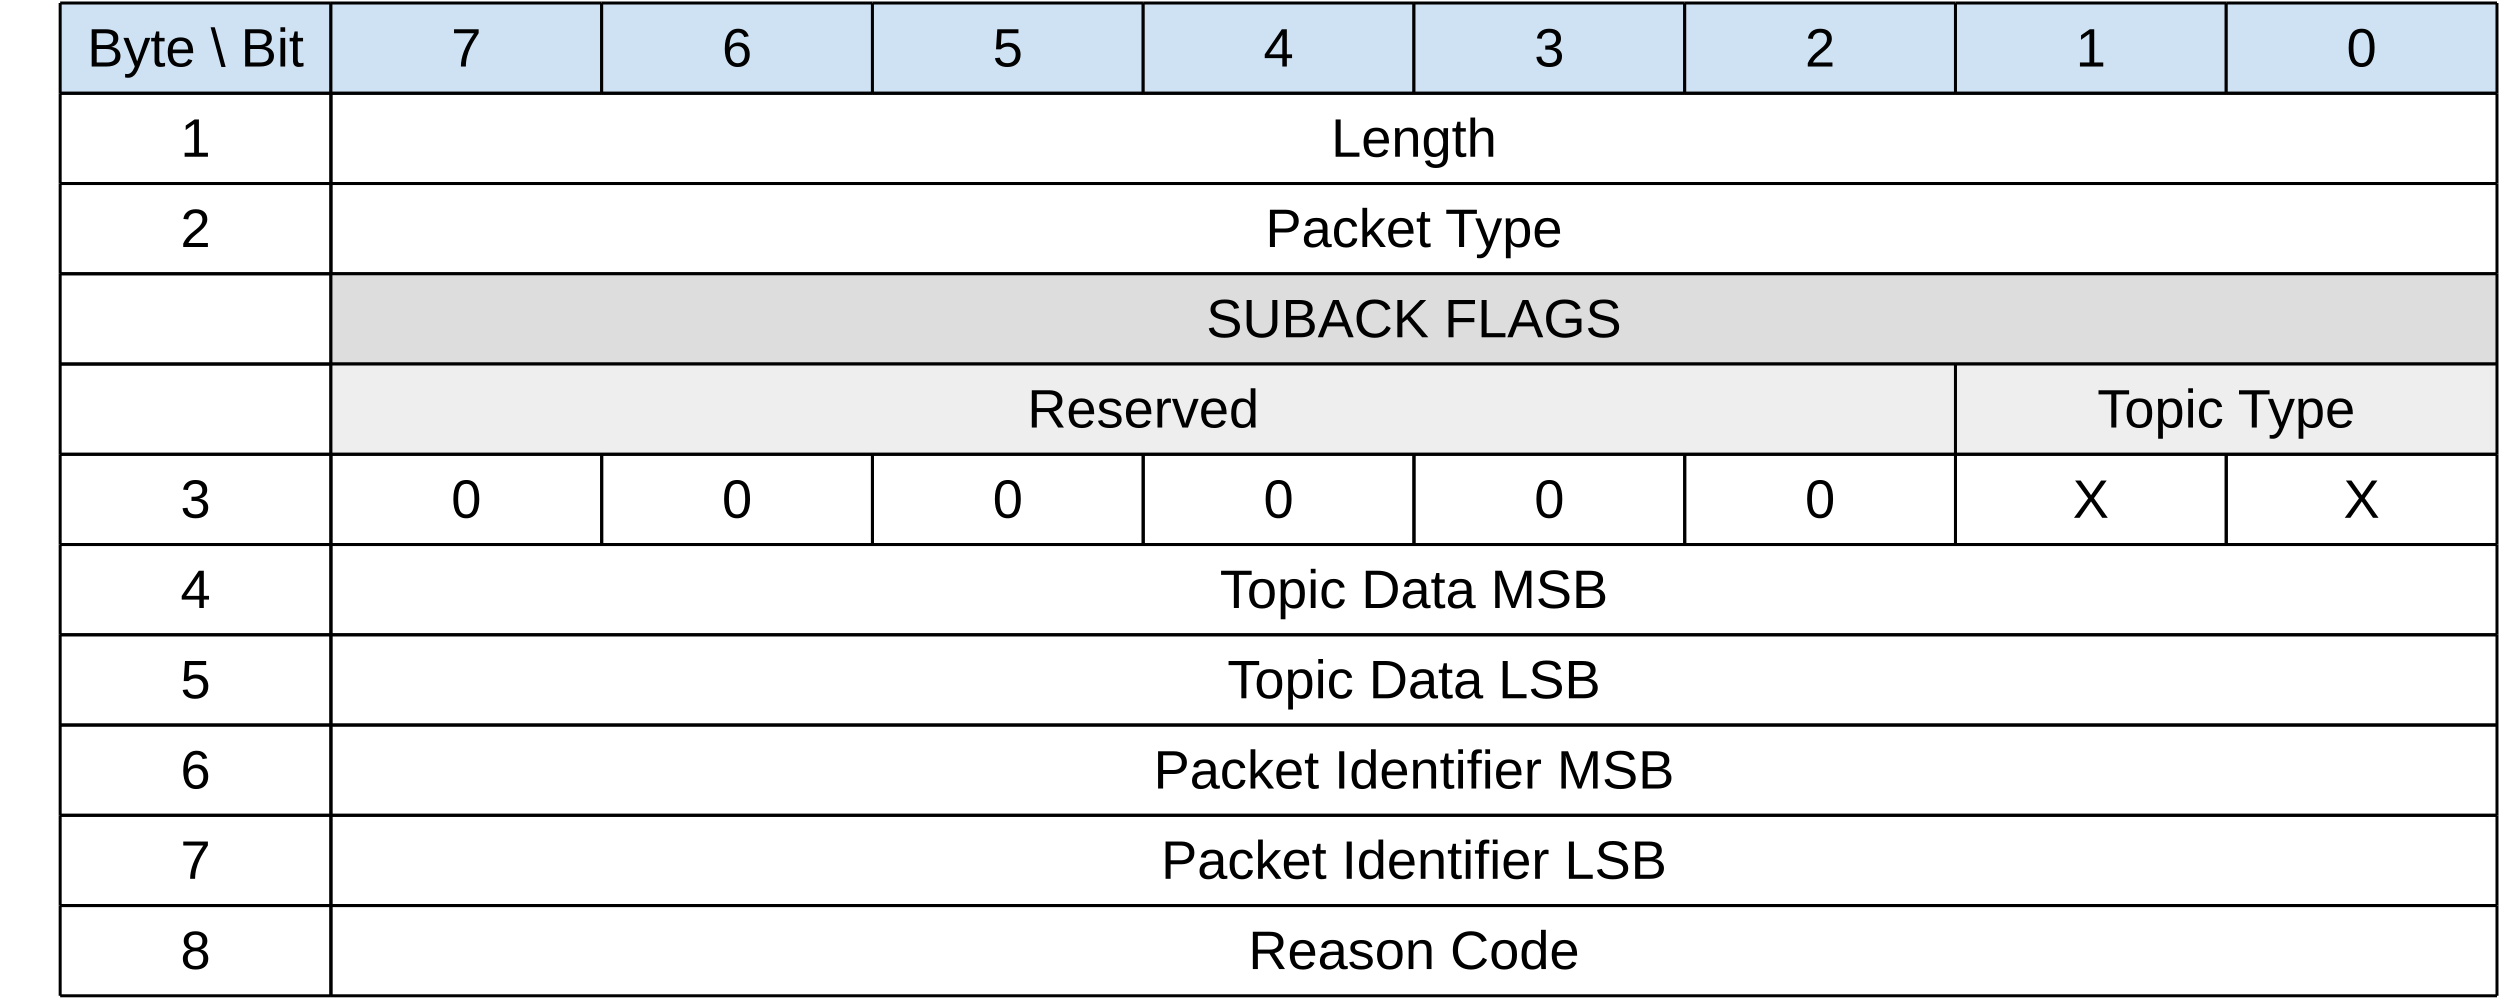
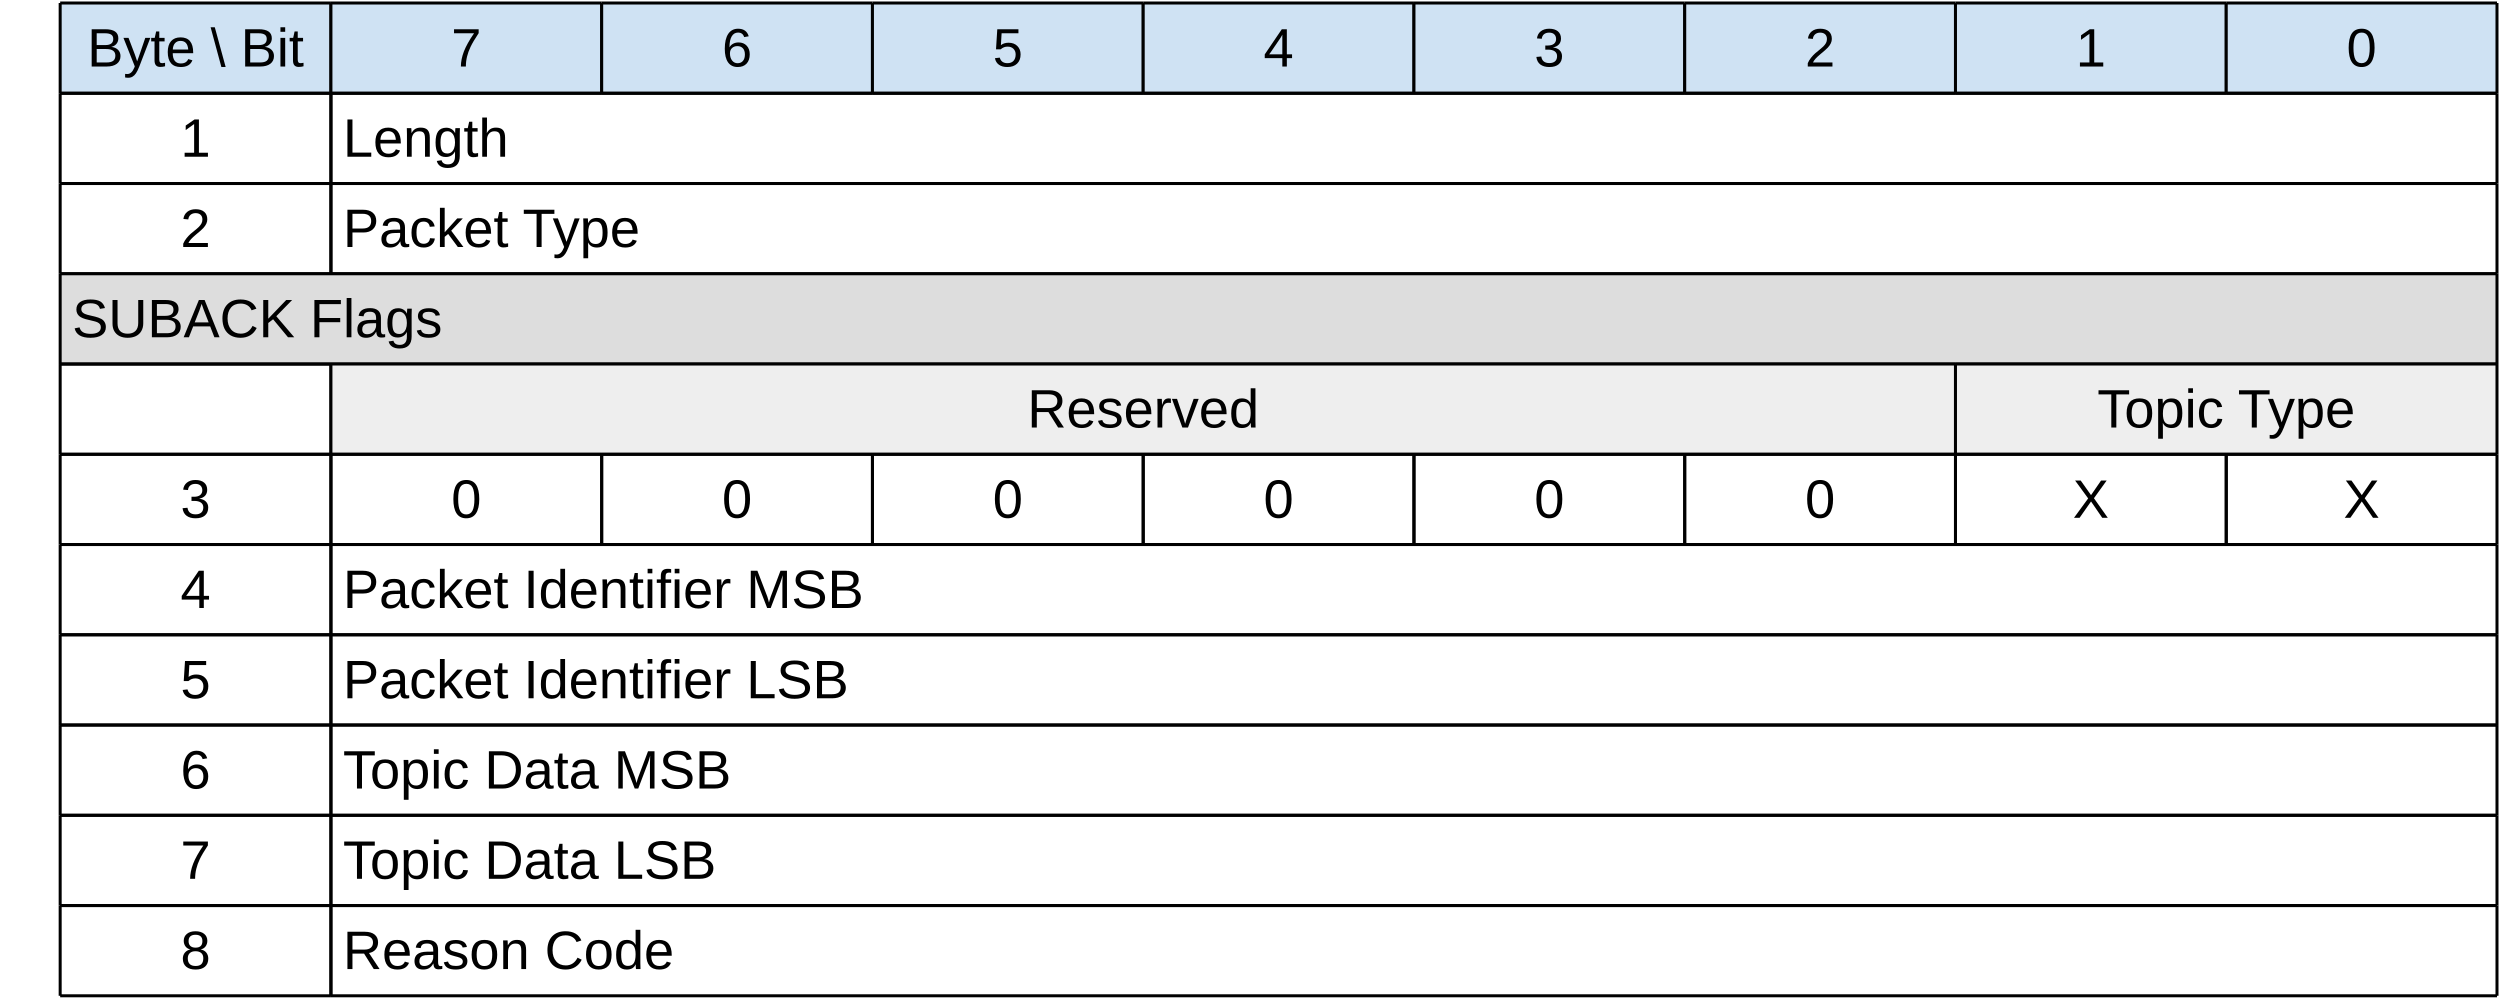
<svg xmlns="http://www.w3.org/2000/svg" version="1.0" width="831" height="332" viewBox="0 0 831 332">
  <rect x="20" y="1" height="30" width="90" fill="#cfe2f3" />
  <line x1="20" y1="1" x2="110" y2="1" stroke="#000000" stroke-width="1" />
  <line x1="20" y1="31" x2="110" y2="31" stroke="#000000" stroke-width="1" />
  <line x1="110" y1="1" x2="110" y2="31" stroke="#000000" stroke-width="1" />
  <line x1="20" y1="1" x2="20" y2="31" stroke="#000000" stroke-width="1" />
  <text font-size="18" font-family="Arial" x="65" y="17" text-anchor="middle" dominant-baseline="middle">Byte \ Bit</text>
  <rect x="110" y="1" height="30" width="90" fill="#cfe2f3" />
  <line x1="110" y1="1" x2="200" y2="1" stroke="#000000" stroke-width="1" />
  <line x1="110" y1="31" x2="200" y2="31" stroke="#000000" stroke-width="1" />
  <line x1="200" y1="1" x2="200" y2="31" stroke="#000000" stroke-width="1" />
  <line x1="110" y1="1" x2="110" y2="31" stroke="#000000" stroke-width="1" />
  <text font-size="18" font-family="Arial" x="155" y="17" text-anchor="middle" dominant-baseline="middle">7</text>
  <rect x="200" y="1" height="30" width="90" fill="#cfe2f3" />
  <line x1="200" y1="1" x2="290" y2="1" stroke="#000000" stroke-width="1" />
  <line x1="200" y1="31" x2="290" y2="31" stroke="#000000" stroke-width="1" />
  <line x1="290" y1="1" x2="290" y2="31" stroke="#000000" stroke-width="1" />
  <line x1="200" y1="1" x2="200" y2="31" stroke="#000000" stroke-width="1" />
  <text font-size="18" font-family="Arial" x="245" y="17" text-anchor="middle" dominant-baseline="middle">6</text>
  <rect x="290" y="1" height="30" width="90" fill="#cfe2f3" />
  <line x1="290" y1="1" x2="380" y2="1" stroke="#000000" stroke-width="1" />
  <line x1="290" y1="31" x2="380" y2="31" stroke="#000000" stroke-width="1" />
  <line x1="380" y1="1" x2="380" y2="31" stroke="#000000" stroke-width="1" />
  <line x1="290" y1="1" x2="290" y2="31" stroke="#000000" stroke-width="1" />
  <text font-size="18" font-family="Arial" x="335" y="17" text-anchor="middle" dominant-baseline="middle">5</text>
  <rect x="380" y="1" height="30" width="90" fill="#cfe2f3" />
  <line x1="380" y1="1" x2="470" y2="1" stroke="#000000" stroke-width="1" />
  <line x1="380" y1="31" x2="470" y2="31" stroke="#000000" stroke-width="1" />
  <line x1="470" y1="1" x2="470" y2="31" stroke="#000000" stroke-width="1" />
  <line x1="380" y1="1" x2="380" y2="31" stroke="#000000" stroke-width="1" />
  <text font-size="18" font-family="Arial" x="425" y="17" text-anchor="middle" dominant-baseline="middle">4</text>
  <rect x="470" y="1" height="30" width="90" fill="#cfe2f3" />
  <line x1="470" y1="1" x2="560" y2="1" stroke="#000000" stroke-width="1" />
  <line x1="470" y1="31" x2="560" y2="31" stroke="#000000" stroke-width="1" />
  <line x1="560" y1="1" x2="560" y2="31" stroke="#000000" stroke-width="1" />
  <line x1="470" y1="1" x2="470" y2="31" stroke="#000000" stroke-width="1" />
  <text font-size="18" font-family="Arial" x="515" y="17" text-anchor="middle" dominant-baseline="middle">3</text>
  <rect x="560" y="1" height="30" width="90" fill="#cfe2f3" />
  <line x1="560" y1="1" x2="650" y2="1" stroke="#000000" stroke-width="1" />
  <line x1="560" y1="31" x2="650" y2="31" stroke="#000000" stroke-width="1" />
  <line x1="650" y1="1" x2="650" y2="31" stroke="#000000" stroke-width="1" />
  <line x1="560" y1="1" x2="560" y2="31" stroke="#000000" stroke-width="1" />
  <text font-size="18" font-family="Arial" x="605" y="17" text-anchor="middle" dominant-baseline="middle">2</text>
  <rect x="650" y="1" height="30" width="90" fill="#cfe2f3" />
  <line x1="650" y1="1" x2="740" y2="1" stroke="#000000" stroke-width="1" />
  <line x1="650" y1="31" x2="740" y2="31" stroke="#000000" stroke-width="1" />
  <line x1="740" y1="1" x2="740" y2="31" stroke="#000000" stroke-width="1" />
  <line x1="650" y1="1" x2="650" y2="31" stroke="#000000" stroke-width="1" />
  <text font-size="18" font-family="Arial" x="695" y="17" text-anchor="middle" dominant-baseline="middle">1</text>
  <rect x="740" y="1" height="30" width="90" fill="#cfe2f3" />
  <line x1="740" y1="1" x2="830" y2="1" stroke="#000000" stroke-width="1" />
  <line x1="740" y1="31" x2="830" y2="31" stroke="#000000" stroke-width="1" />
  <line x1="830" y1="1" x2="830" y2="31" stroke="#000000" stroke-width="1" />
  <line x1="740" y1="1" x2="740" y2="31" stroke="#000000" stroke-width="1" />
  <text font-size="18" font-family="Arial" x="785" y="17" text-anchor="middle" dominant-baseline="middle">0</text>
  <text font-size="18" font-family="Arial" x="15" y="16" text-anchor="end"> </text>
  <text font-size="18" font-family="Arial" x="15" y="46" text-anchor="end"> </text>
  <line x1="20" y1="31" x2="110" y2="31" stroke="#000000" stroke-width="1" />
  <line x1="20" y1="61" x2="110" y2="61" stroke="#000000" stroke-width="1" />
  <line x1="110" y1="31" x2="110" y2="61" stroke="#000000" stroke-width="1" />
  <line x1="20" y1="31" x2="20" y2="61" stroke="#000000" stroke-width="1" />
  <text font-size="18" font-family="Arial" x="65" y="47" text-anchor="middle" dominant-baseline="middle">1</text>
  <line x1="110" y1="31" x2="830" y2="31" stroke="#000000" stroke-width="1" />
  <line x1="110" y1="61" x2="830" y2="61" stroke="#000000" stroke-width="1" />
  <line x1="830" y1="31" x2="830" y2="61" stroke="#000000" stroke-width="1" />
  <line x1="110" y1="31" x2="110" y2="61" stroke="#000000" stroke-width="1" />
-   <text font-size="18" font-family="Arial" x="470" y="47" text-anchor="middle" dominant-baseline="middle">Length</text>
+   <text font-size="18" font-family="Arial" x="114" y="47" text-anchor="start" dominant-baseline="middle">Length</text>
  <text font-size="18" font-family="Arial" x="15" y="76" text-anchor="end"> </text>
  <line x1="20" y1="61" x2="110" y2="61" stroke="#000000" stroke-width="1" />
  <line x1="20" y1="91" x2="110" y2="91" stroke="#000000" stroke-width="1" />
  <line x1="110" y1="61" x2="110" y2="91" stroke="#000000" stroke-width="1" />
  <line x1="20" y1="61" x2="20" y2="91" stroke="#000000" stroke-width="1" />
  <text font-size="18" font-family="Arial" x="65" y="77" text-anchor="middle" dominant-baseline="middle">2</text>
  <line x1="110" y1="61" x2="830" y2="61" stroke="#000000" stroke-width="1" />
  <line x1="110" y1="91" x2="830" y2="91" stroke="#000000" stroke-width="1" />
  <line x1="830" y1="61" x2="830" y2="91" stroke="#000000" stroke-width="1" />
  <line x1="110" y1="61" x2="110" y2="91" stroke="#000000" stroke-width="1" />
-   <text font-size="18" font-family="Arial" x="470" y="77" text-anchor="middle" dominant-baseline="middle">Packet Type</text>
+   <text font-size="18" font-family="Arial" x="114" y="77" text-anchor="start" dominant-baseline="middle">Packet Type</text>
  <text font-size="18" font-family="Arial" x="15" y="106" text-anchor="end"> </text>
-   <line x1="20" y1="91" x2="110" y2="91" stroke="#000000" stroke-width="1" />
-   <line x1="20" y1="121" x2="110" y2="121" stroke="#000000" stroke-width="1" />
-   <line x1="110" y1="91" x2="110" y2="121" stroke="#000000" stroke-width="1" />
+   <rect x="20" y="91" height="30" width="810" fill="#dddddd" />
+   <line x1="20" y1="91" x2="830" y2="91" stroke="#000000" stroke-width="1" />
+   <line x1="20" y1="121" x2="830" y2="121" stroke="#000000" stroke-width="1" />
+   <line x1="830" y1="91" x2="830" y2="121" stroke="#000000" stroke-width="1" />
  <line x1="20" y1="91" x2="20" y2="121" stroke="#000000" stroke-width="1" />
-   <text font-size="18" font-family="Arial" x="65" y="107" text-anchor="middle" dominant-baseline="middle" />
-   <rect x="110" y="91" height="30" width="720" fill="#dddddd" />
-   <line x1="110" y1="91" x2="830" y2="91" stroke="#000000" stroke-width="1" />
-   <line x1="110" y1="121" x2="830" y2="121" stroke="#000000" stroke-width="1" />
-   <line x1="830" y1="91" x2="830" y2="121" stroke="#000000" stroke-width="1" />
-   <line x1="110" y1="91" x2="110" y2="121" stroke="#000000" stroke-width="1" />
-   <text font-size="18" font-family="Arial" x="470" y="107" text-anchor="middle" dominant-baseline="middle">SUBACK FLAGS</text>
+   <text font-size="18" font-family="Arial" x="24" y="107" text-anchor="start" dominant-baseline="middle">SUBACK Flags</text>
  <text font-size="18" font-family="Arial" x="15" y="136" text-anchor="end"> </text>
  <line x1="20" y1="121" x2="110" y2="121" stroke="#000000" stroke-width="1" />
  <line x1="20" y1="151" x2="110" y2="151" stroke="#000000" stroke-width="1" />
  <line x1="110" y1="121" x2="110" y2="151" stroke="#000000" stroke-width="1" />
  <line x1="20" y1="121" x2="20" y2="151" stroke="#000000" stroke-width="1" />
  <text font-size="18" font-family="Arial" x="65" y="137" text-anchor="middle" dominant-baseline="middle" />
  <rect x="110" y="121" height="30" width="540" fill="#eeeeee" />
  <line x1="110" y1="121" x2="650" y2="121" stroke="#000000" stroke-width="1" />
  <line x1="110" y1="151" x2="650" y2="151" stroke="#000000" stroke-width="1" />
  <line x1="650" y1="121" x2="650" y2="151" stroke="#000000" stroke-width="1" />
  <line x1="110" y1="121" x2="110" y2="151" stroke="#000000" stroke-width="1" />
  <text font-size="18" font-family="Arial" x="380" y="137" text-anchor="middle" dominant-baseline="middle">Reserved</text>
  <rect x="650" y="121" height="30" width="180" fill="#eeeeee" />
  <line x1="650" y1="121" x2="830" y2="121" stroke="#000000" stroke-width="1" />
  <line x1="650" y1="151" x2="830" y2="151" stroke="#000000" stroke-width="1" />
  <line x1="830" y1="121" x2="830" y2="151" stroke="#000000" stroke-width="1" />
  <line x1="650" y1="121" x2="650" y2="151" stroke="#000000" stroke-width="1" />
  <text font-size="18" font-family="Arial" x="740" y="137" text-anchor="middle" dominant-baseline="middle">Topic Type</text>
  <text font-size="18" font-family="Arial" x="15" y="166" text-anchor="end"> </text>
  <line x1="20" y1="151" x2="110" y2="151" stroke="#000000" stroke-width="1" />
  <line x1="20" y1="181" x2="110" y2="181" stroke="#000000" stroke-width="1" />
  <line x1="110" y1="151" x2="110" y2="181" stroke="#000000" stroke-width="1" />
  <line x1="20" y1="151" x2="20" y2="181" stroke="#000000" stroke-width="1" />
  <text font-size="18" font-family="Arial" x="65" y="167" text-anchor="middle" dominant-baseline="middle">3</text>
  <line x1="110" y1="151" x2="200" y2="151" stroke="#000000" stroke-width="1" />
  <line x1="110" y1="181" x2="200" y2="181" stroke="#000000" stroke-width="1" />
  <line x1="200" y1="151" x2="200" y2="181" stroke="#000000" stroke-width="1" />
  <line x1="110" y1="151" x2="110" y2="181" stroke="#000000" stroke-width="1" />
  <text font-size="18" font-family="Arial" x="155" y="167" text-anchor="middle" dominant-baseline="middle">0</text>
  <line x1="200" y1="151" x2="290" y2="151" stroke="#000000" stroke-width="1" />
  <line x1="200" y1="181" x2="290" y2="181" stroke="#000000" stroke-width="1" />
  <line x1="290" y1="151" x2="290" y2="181" stroke="#000000" stroke-width="1" />
  <line x1="200" y1="151" x2="200" y2="181" stroke="#000000" stroke-width="1" />
  <text font-size="18" font-family="Arial" x="245" y="167" text-anchor="middle" dominant-baseline="middle">0</text>
  <line x1="290" y1="151" x2="380" y2="151" stroke="#000000" stroke-width="1" />
  <line x1="290" y1="181" x2="380" y2="181" stroke="#000000" stroke-width="1" />
  <line x1="380" y1="151" x2="380" y2="181" stroke="#000000" stroke-width="1" />
  <line x1="290" y1="151" x2="290" y2="181" stroke="#000000" stroke-width="1" />
  <text font-size="18" font-family="Arial" x="335" y="167" text-anchor="middle" dominant-baseline="middle">0</text>
  <line x1="380" y1="151" x2="470" y2="151" stroke="#000000" stroke-width="1" />
  <line x1="380" y1="181" x2="470" y2="181" stroke="#000000" stroke-width="1" />
  <line x1="470" y1="151" x2="470" y2="181" stroke="#000000" stroke-width="1" />
  <line x1="380" y1="151" x2="380" y2="181" stroke="#000000" stroke-width="1" />
  <text font-size="18" font-family="Arial" x="425" y="167" text-anchor="middle" dominant-baseline="middle">0</text>
  <line x1="470" y1="151" x2="560" y2="151" stroke="#000000" stroke-width="1" />
  <line x1="470" y1="181" x2="560" y2="181" stroke="#000000" stroke-width="1" />
  <line x1="560" y1="151" x2="560" y2="181" stroke="#000000" stroke-width="1" />
  <line x1="470" y1="151" x2="470" y2="181" stroke="#000000" stroke-width="1" />
  <text font-size="18" font-family="Arial" x="515" y="167" text-anchor="middle" dominant-baseline="middle">0</text>
  <line x1="560" y1="151" x2="650" y2="151" stroke="#000000" stroke-width="1" />
  <line x1="560" y1="181" x2="650" y2="181" stroke="#000000" stroke-width="1" />
  <line x1="650" y1="151" x2="650" y2="181" stroke="#000000" stroke-width="1" />
  <line x1="560" y1="151" x2="560" y2="181" stroke="#000000" stroke-width="1" />
  <text font-size="18" font-family="Arial" x="605" y="167" text-anchor="middle" dominant-baseline="middle">0</text>
  <line x1="650" y1="151" x2="740" y2="151" stroke="#000000" stroke-width="1" />
  <line x1="650" y1="181" x2="740" y2="181" stroke="#000000" stroke-width="1" />
  <line x1="740" y1="151" x2="740" y2="181" stroke="#000000" stroke-width="1" />
  <line x1="650" y1="151" x2="650" y2="181" stroke="#000000" stroke-width="1" />
  <text font-size="18" font-family="Arial" x="695" y="167" text-anchor="middle" dominant-baseline="middle">X</text>
  <line x1="740" y1="151" x2="830" y2="151" stroke="#000000" stroke-width="1" />
  <line x1="740" y1="181" x2="830" y2="181" stroke="#000000" stroke-width="1" />
  <line x1="830" y1="151" x2="830" y2="181" stroke="#000000" stroke-width="1" />
  <line x1="740" y1="151" x2="740" y2="181" stroke="#000000" stroke-width="1" />
  <text font-size="18" font-family="Arial" x="785" y="167" text-anchor="middle" dominant-baseline="middle">X</text>
  <text font-size="18" font-family="Arial" x="15" y="196" text-anchor="end"> </text>
  <line x1="20" y1="181" x2="110" y2="181" stroke="#000000" stroke-width="1" />
  <line x1="20" y1="211" x2="110" y2="211" stroke="#000000" stroke-width="1" />
  <line x1="110" y1="181" x2="110" y2="211" stroke="#000000" stroke-width="1" />
  <line x1="20" y1="181" x2="20" y2="211" stroke="#000000" stroke-width="1" />
  <text font-size="18" font-family="Arial" x="65" y="197" text-anchor="middle" dominant-baseline="middle">4</text>
  <line x1="110" y1="181" x2="830" y2="181" stroke="#000000" stroke-width="1" />
  <line x1="110" y1="211" x2="830" y2="211" stroke="#000000" stroke-width="1" />
  <line x1="830" y1="181" x2="830" y2="211" stroke="#000000" stroke-width="1" />
  <line x1="110" y1="181" x2="110" y2="211" stroke="#000000" stroke-width="1" />
-   <text font-size="18" font-family="Arial" x="470" y="197" text-anchor="middle" dominant-baseline="middle">Topic Data MSB</text>
+   <text font-size="18" font-family="Arial" x="114" y="197" text-anchor="start" dominant-baseline="middle">Packet Identifier MSB</text>
  <text font-size="18" font-family="Arial" x="15" y="226" text-anchor="end"> </text>
  <line x1="20" y1="211" x2="110" y2="211" stroke="#000000" stroke-width="1" />
  <line x1="20" y1="241" x2="110" y2="241" stroke="#000000" stroke-width="1" />
  <line x1="110" y1="211" x2="110" y2="241" stroke="#000000" stroke-width="1" />
  <line x1="20" y1="211" x2="20" y2="241" stroke="#000000" stroke-width="1" />
  <text font-size="18" font-family="Arial" x="65" y="227" text-anchor="middle" dominant-baseline="middle">5</text>
  <line x1="110" y1="211" x2="830" y2="211" stroke="#000000" stroke-width="1" />
  <line x1="110" y1="241" x2="830" y2="241" stroke="#000000" stroke-width="1" />
  <line x1="830" y1="211" x2="830" y2="241" stroke="#000000" stroke-width="1" />
  <line x1="110" y1="211" x2="110" y2="241" stroke="#000000" stroke-width="1" />
-   <text font-size="18" font-family="Arial" x="470" y="227" text-anchor="middle" dominant-baseline="middle">Topic Data LSB</text>
+   <text font-size="18" font-family="Arial" x="114" y="227" text-anchor="start" dominant-baseline="middle">Packet Identifier LSB</text>
  <text font-size="18" font-family="Arial" x="15" y="256" text-anchor="end"> </text>
  <line x1="20" y1="241" x2="110" y2="241" stroke="#000000" stroke-width="1" />
  <line x1="20" y1="271" x2="110" y2="271" stroke="#000000" stroke-width="1" />
  <line x1="110" y1="241" x2="110" y2="271" stroke="#000000" stroke-width="1" />
  <line x1="20" y1="241" x2="20" y2="271" stroke="#000000" stroke-width="1" />
  <text font-size="18" font-family="Arial" x="65" y="257" text-anchor="middle" dominant-baseline="middle">6</text>
  <line x1="110" y1="241" x2="830" y2="241" stroke="#000000" stroke-width="1" />
  <line x1="110" y1="271" x2="830" y2="271" stroke="#000000" stroke-width="1" />
  <line x1="830" y1="241" x2="830" y2="271" stroke="#000000" stroke-width="1" />
  <line x1="110" y1="241" x2="110" y2="271" stroke="#000000" stroke-width="1" />
-   <text font-size="18" font-family="Arial" x="470" y="257" text-anchor="middle" dominant-baseline="middle">Packet Identifier MSB</text>
+   <text font-size="18" font-family="Arial" x="114" y="257" text-anchor="start" dominant-baseline="middle">Topic Data MSB</text>
  <text font-size="18" font-family="Arial" x="15" y="286" text-anchor="end"> </text>
  <line x1="20" y1="271" x2="110" y2="271" stroke="#000000" stroke-width="1" />
  <line x1="20" y1="301" x2="110" y2="301" stroke="#000000" stroke-width="1" />
  <line x1="110" y1="271" x2="110" y2="301" stroke="#000000" stroke-width="1" />
  <line x1="20" y1="271" x2="20" y2="301" stroke="#000000" stroke-width="1" />
  <text font-size="18" font-family="Arial" x="65" y="287" text-anchor="middle" dominant-baseline="middle">7</text>
  <line x1="110" y1="271" x2="830" y2="271" stroke="#000000" stroke-width="1" />
  <line x1="110" y1="301" x2="830" y2="301" stroke="#000000" stroke-width="1" />
  <line x1="830" y1="271" x2="830" y2="301" stroke="#000000" stroke-width="1" />
  <line x1="110" y1="271" x2="110" y2="301" stroke="#000000" stroke-width="1" />
-   <text font-size="18" font-family="Arial" x="470" y="287" text-anchor="middle" dominant-baseline="middle">Packet Identifier LSB</text>
+   <text font-size="18" font-family="Arial" x="114" y="287" text-anchor="start" dominant-baseline="middle">Topic Data LSB</text>
  <text font-size="18" font-family="Arial" x="15" y="316" text-anchor="end"> </text>
  <line x1="20" y1="301" x2="110" y2="301" stroke="#000000" stroke-width="1" />
  <line x1="20" y1="331" x2="110" y2="331" stroke="#000000" stroke-width="1" />
  <line x1="110" y1="301" x2="110" y2="331" stroke="#000000" stroke-width="1" />
  <line x1="20" y1="301" x2="20" y2="331" stroke="#000000" stroke-width="1" />
  <text font-size="18" font-family="Arial" x="65" y="317" text-anchor="middle" dominant-baseline="middle">8</text>
  <line x1="110" y1="301" x2="830" y2="301" stroke="#000000" stroke-width="1" />
  <line x1="110" y1="331" x2="830" y2="331" stroke="#000000" stroke-width="1" />
  <line x1="830" y1="301" x2="830" y2="331" stroke="#000000" stroke-width="1" />
  <line x1="110" y1="301" x2="110" y2="331" stroke="#000000" stroke-width="1" />
-   <text font-size="18" font-family="Arial" x="470" y="317" text-anchor="middle" dominant-baseline="middle">Reason Code</text>
+   <text font-size="18" font-family="Arial" x="114" y="317" text-anchor="start" dominant-baseline="middle">Reason Code</text>
  <line x1="20" y1="301" x2="830" y2="301" stroke="#000000" stroke-width="1" />
</svg>
